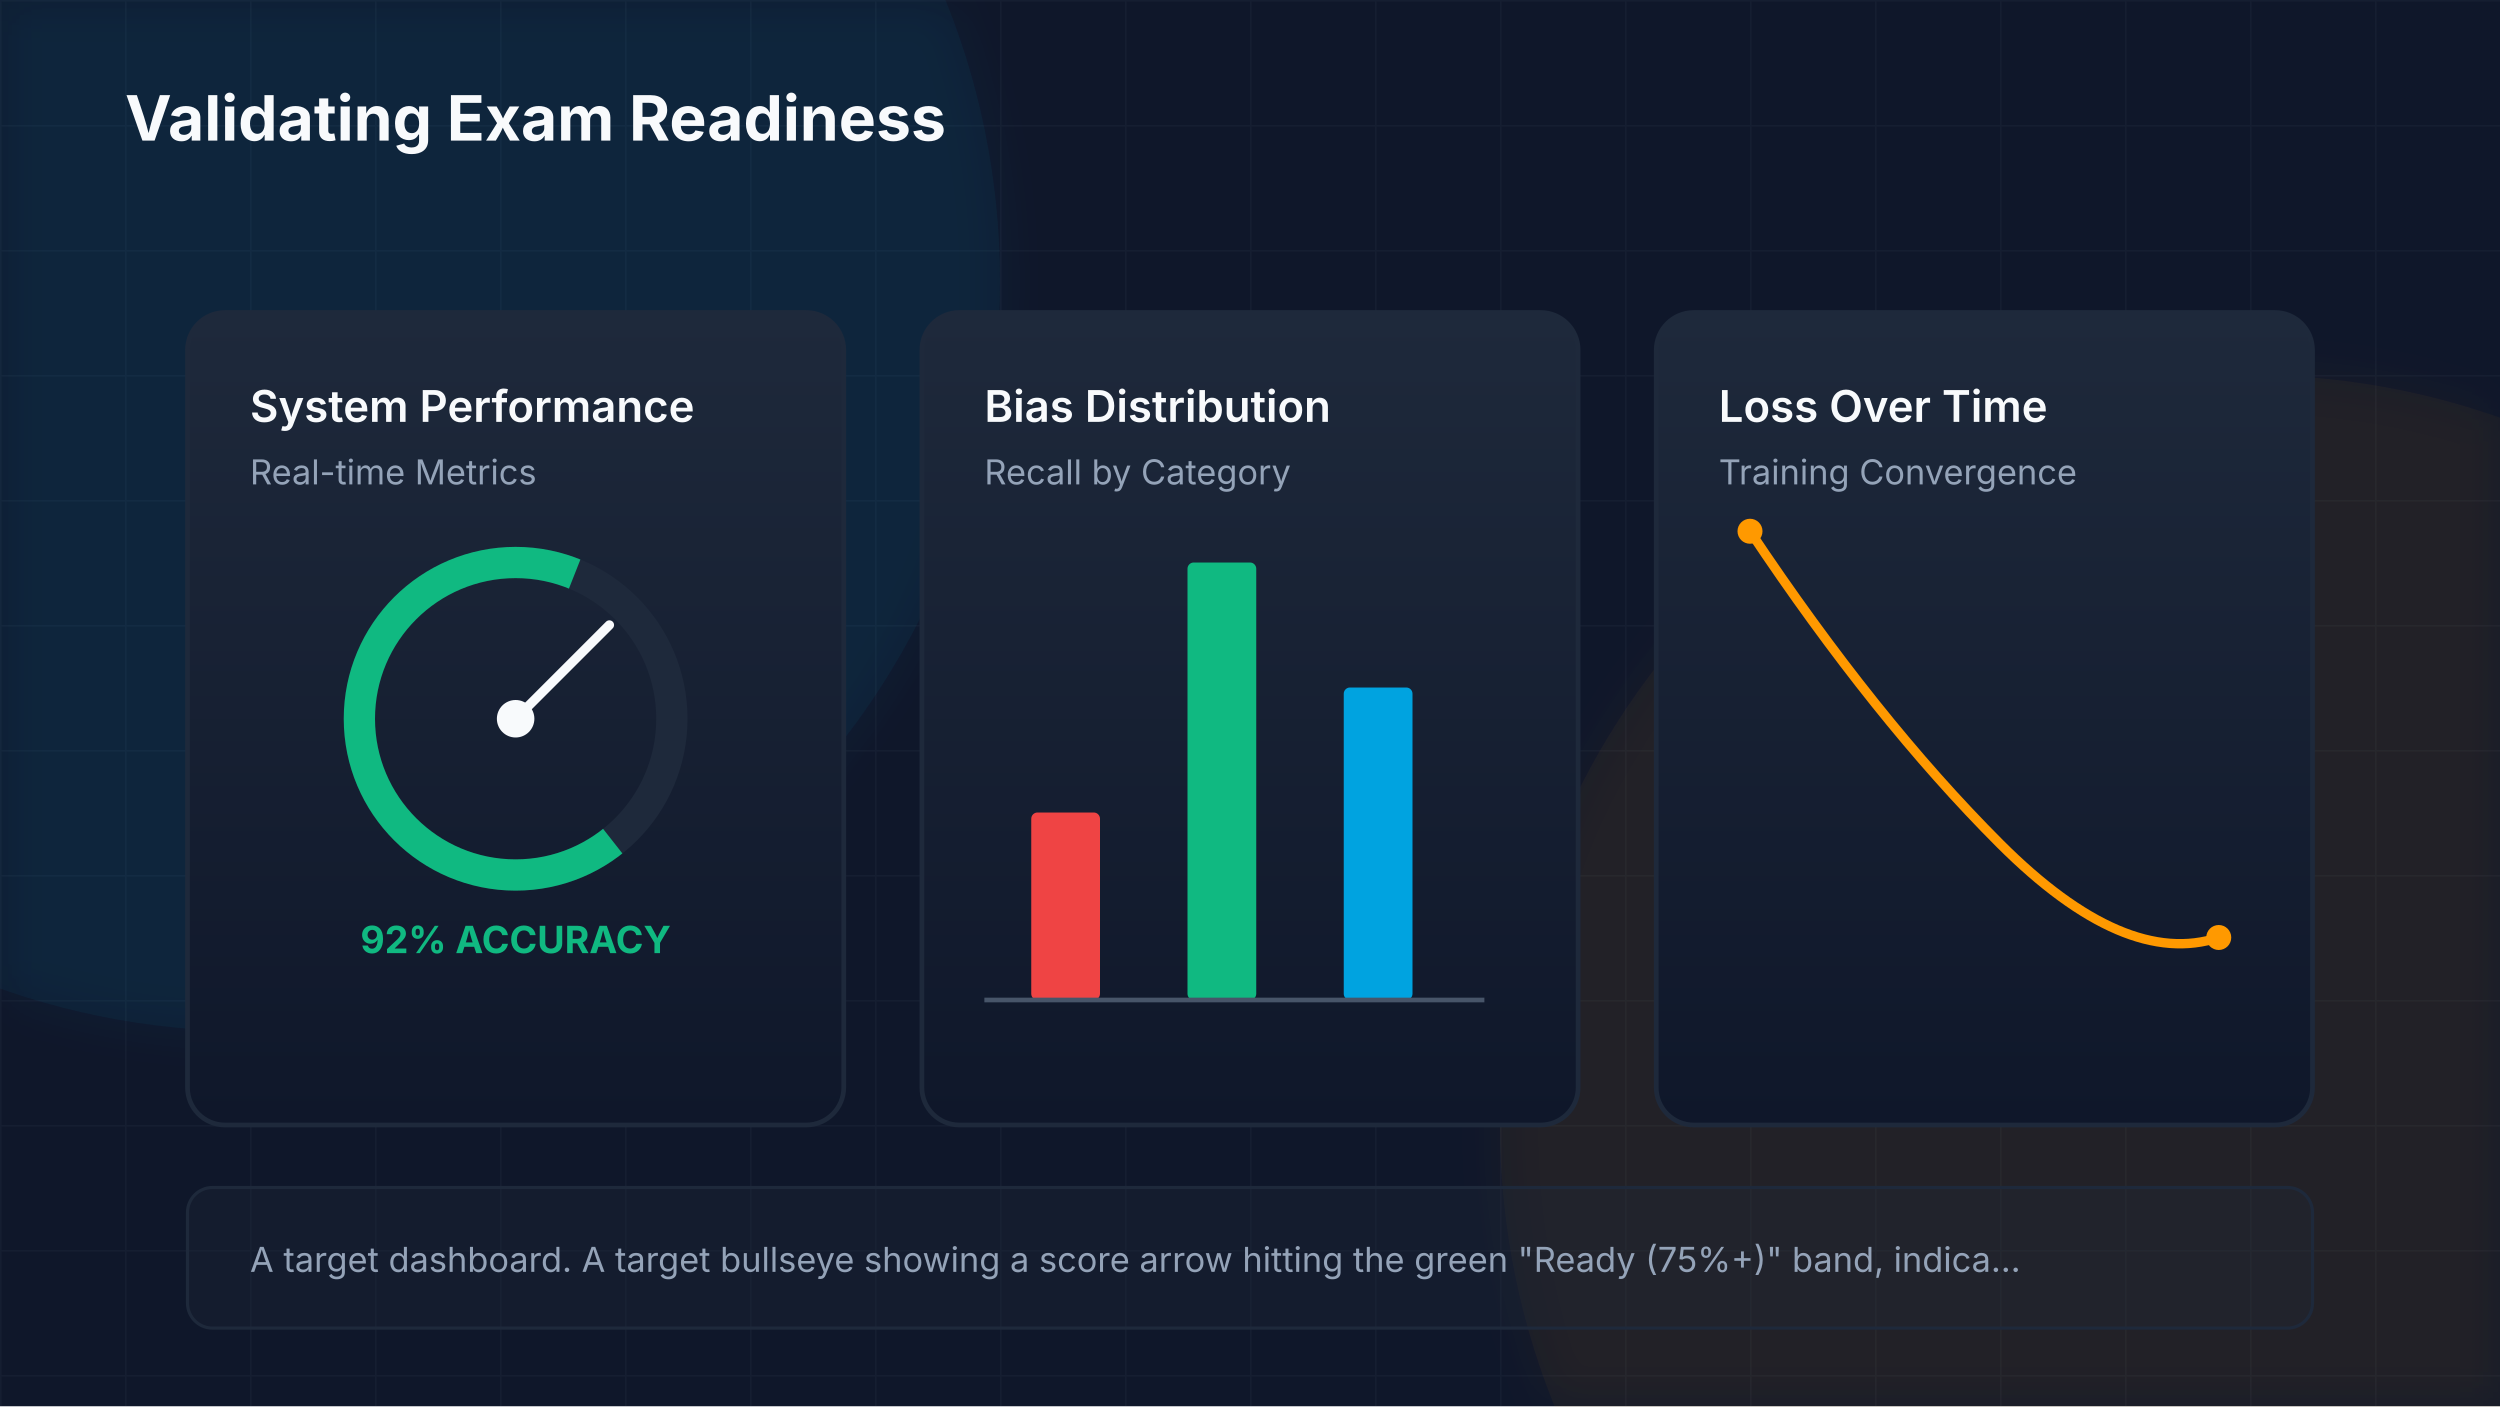
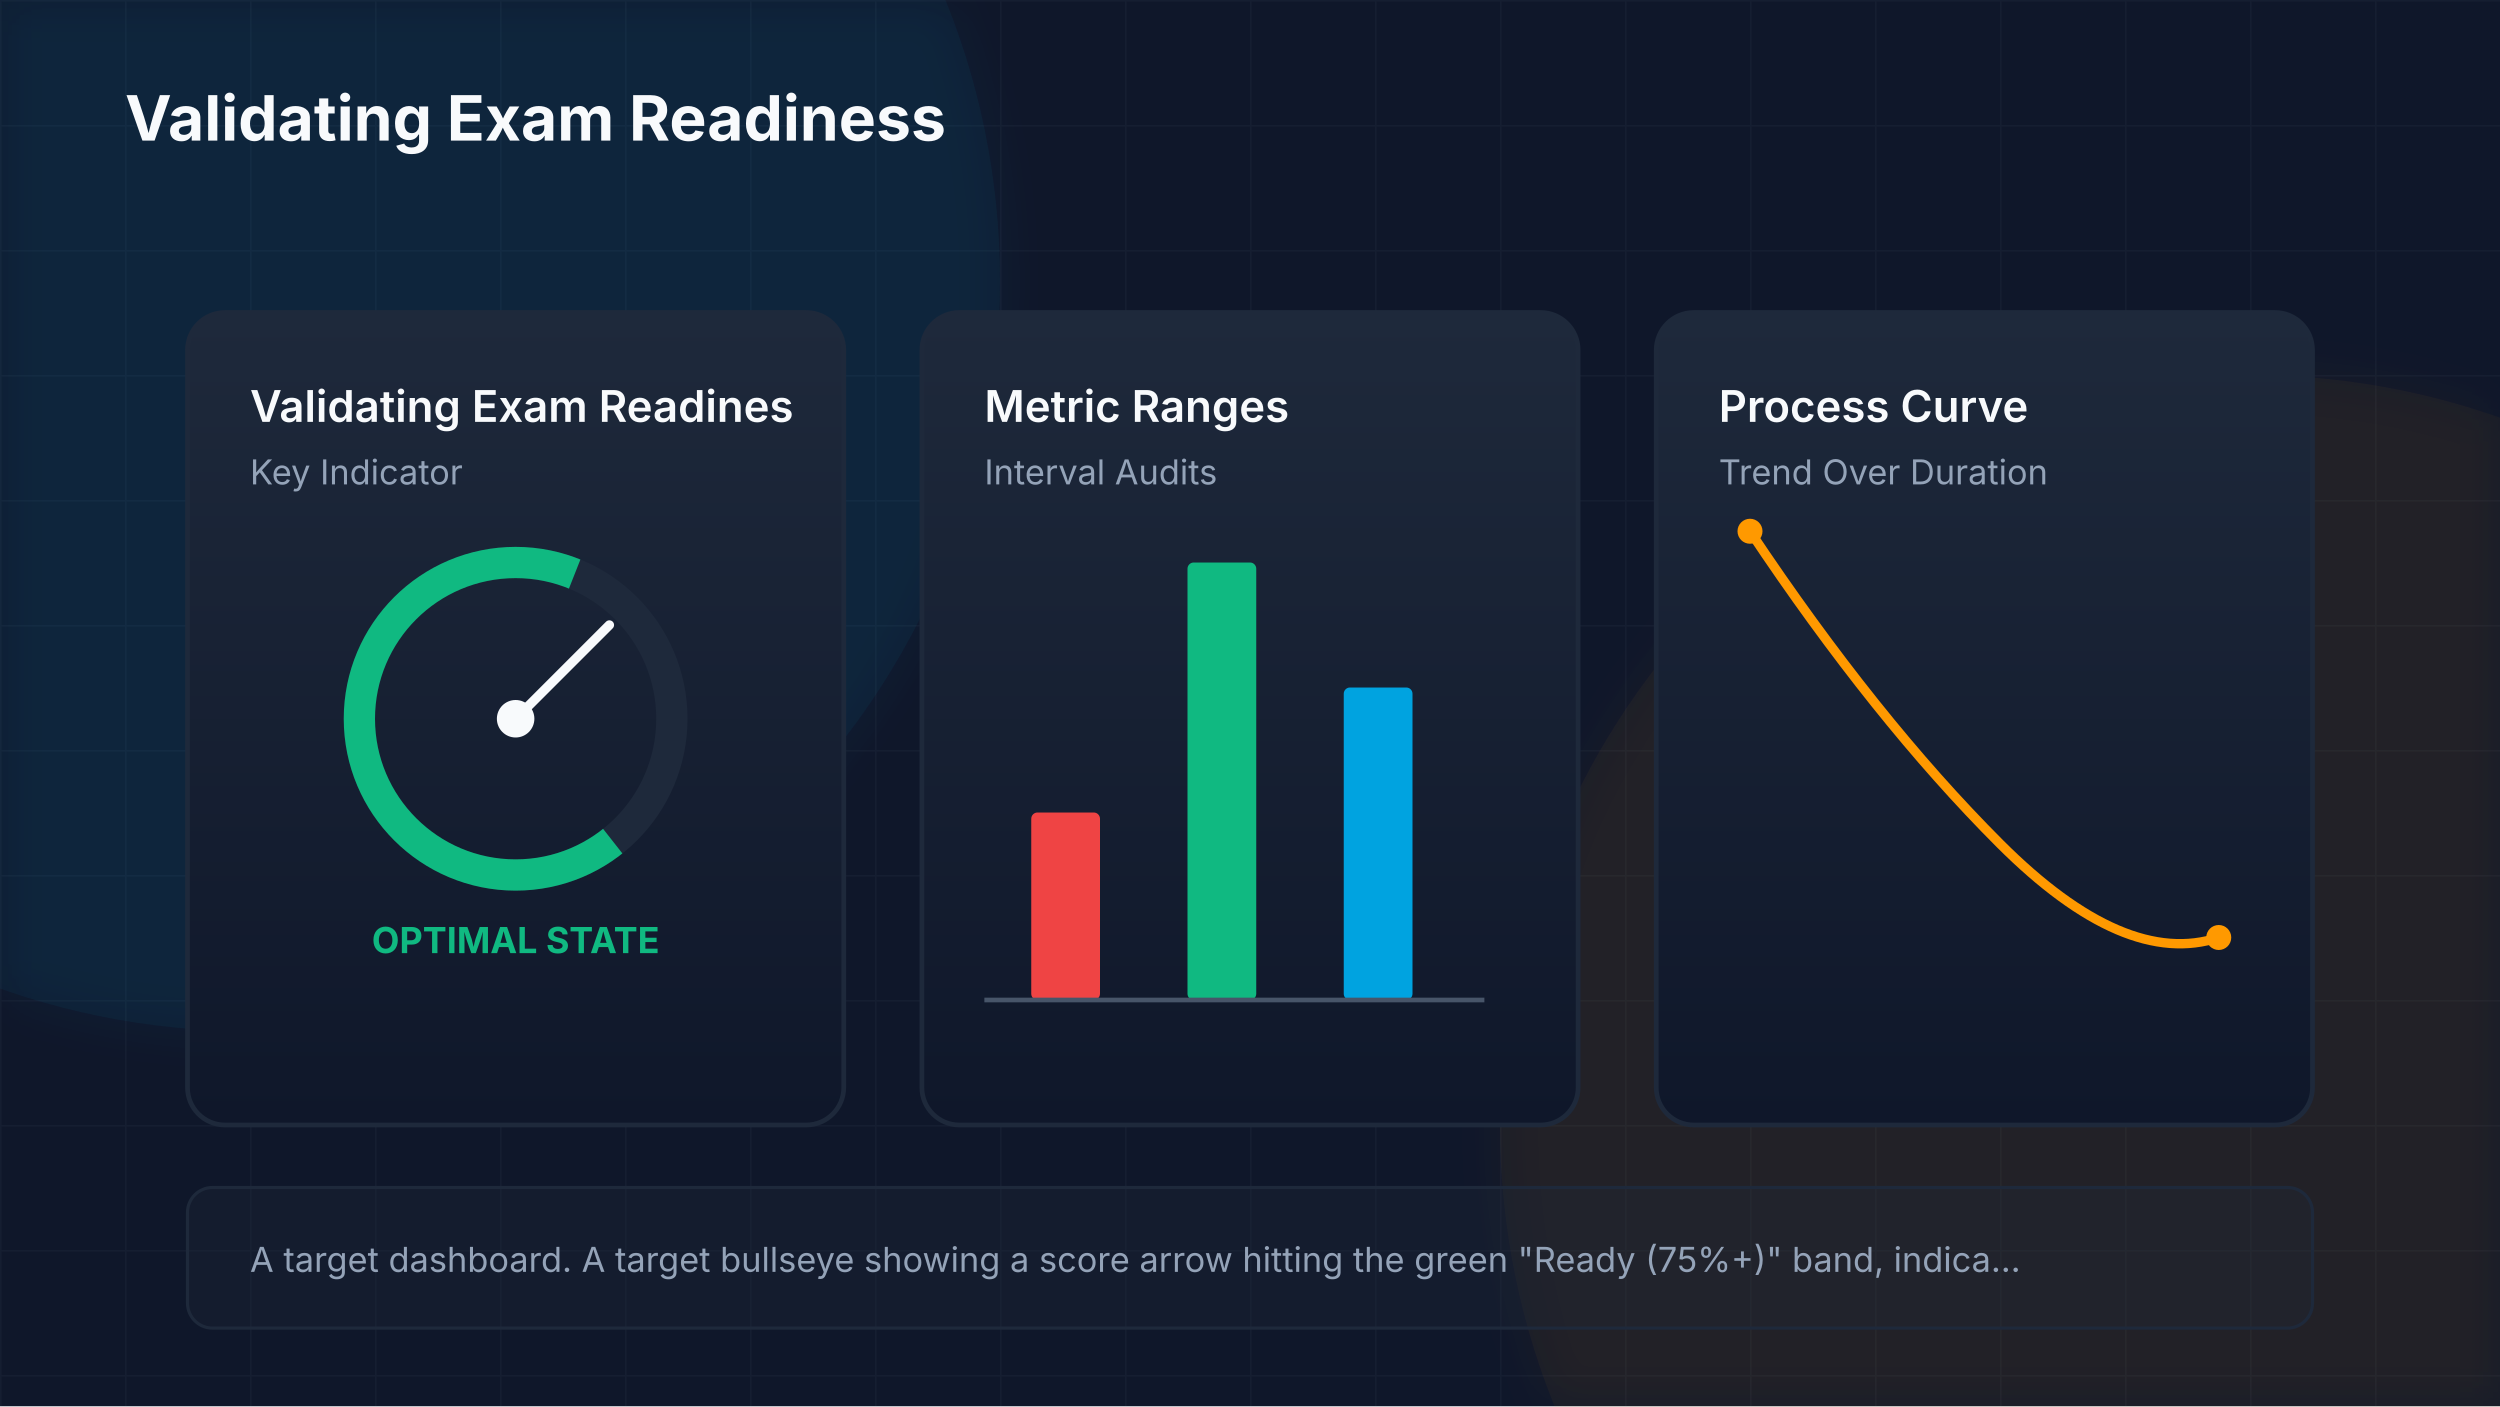
<svg xmlns="http://www.w3.org/2000/svg" viewBox="0 0 800 450" width="100%" height="100%">
  <defs>
    <linearGradient id="aws-orange" x1="0%" y1="0%" x2="100%" y2="100%">
      <stop offset="0%" stop-color="#FF9900" />
      <stop offset="100%" stop-color="#FFC400" />
    </linearGradient>
    <linearGradient id="cloud-blue" x1="0%" y1="0%" x2="100%" y2="100%">
      <stop offset="0%" stop-color="#00A3E0" />
      <stop offset="100%" stop-color="#1D70B8" />
    </linearGradient>
    <linearGradient id="success-green" x1="0%" y1="0%" x2="100%" y2="100%">
      <stop offset="0%" stop-color="#10B981" />
      <stop offset="100%" stop-color="#059669" />
    </linearGradient>
    <linearGradient id="alert-red" x1="0%" y1="0%" x2="100%" y2="100%">
      <stop offset="0%" stop-color="#EF4444" />
      <stop offset="100%" stop-color="#DC2626" />
    </linearGradient>
    <linearGradient id="warning-gold" x1="0%" y1="0%" x2="100%" y2="100%">
      <stop offset="0%" stop-color="#F59E0B" />
      <stop offset="100%" stop-color="#D97706" />
    </linearGradient>
    <linearGradient id="dark-card" x1="0%" y1="0%" x2="0%" y2="100%">
      <stop offset="0%" stop-color="#1E293B" />
      <stop offset="100%" stop-color="#0F172A" />
    </linearGradient>
    <linearGradient id="purple-glow" x1="0%" y1="0%" x2="100%" y2="100%">
      <stop offset="0%" stop-color="#8B5CF6" />
      <stop offset="100%" stop-color="#6D28D9" />
    </linearGradient>
    <filter id="glow-orange" x="-20%" y="-20%" width="140%" height="140%">
      <feGaussianBlur stdDeviation="8" result="blur" />
      <feComposite in="SourceGraphic" in2="blur" operator="over" />
    </filter>
    <filter id="glow-blue" x="-20%" y="-20%" width="140%" height="140%">
      <feGaussianBlur stdDeviation="8" result="blur" />
      <feComposite in="SourceGraphic" in2="blur" operator="over" />
    </filter>
    <pattern id="grid" width="40" height="40" patternUnits="userSpaceOnUse">
      <path d="M 40 0 L 0 0 0 40" fill="none" stroke="rgba(148, 163, 184, 0.05)" stroke-width="1" />
    </pattern>
  </defs>
  <rect width="800" height="450" fill="#0F172A" />
  <rect width="800" height="450" fill="url(#grid)" />
  <circle cx="80.0" cy="90.0" r="240.0" fill="rgba(0, 163, 224, 0.05)" filter="url(#glow-blue)" />
  <circle cx="720.0" cy="360.0" r="240.0" fill="rgba(255, 153, 0, 0.04)" filter="url(#glow-orange)" />
  <text x="40" y="45" font-family="Inter, system-ui, sans-serif" font-size="20" font-weight="700" fill="#F8FAFC">Validating Exam Readiness</text>
  <rect x="60" y="100" width="210" height="260" rx="12" fill="url(#dark-card)" stroke="#1E293B" stroke-width="1.5" />
-   <text x="80" y="135" font-family="Inter, system-ui, sans-serif" font-size="14" font-weight="600" fill="#F8FAFC">System Performance</text>
-   <text x="80" y="155" font-family="Inter, system-ui, sans-serif" font-size="11" fill="#94A3B8">Real-time Metrics</text>
+   <text x="80" y="135" font-family="Inter, system-ui, sans-serif" font-size="14" font-weight="600" fill="#F8FAFC">Validating Exam Readines</text>
+   <text x="80" y="155" font-family="Inter, system-ui, sans-serif" font-size="11" fill="#94A3B8">Key Indicator</text>
  <circle cx="165" cy="230" r="50" fill="none" stroke="#1E293B" stroke-width="10" />
  <circle cx="165" cy="230" r="50" fill="none" stroke="#10B981" stroke-width="10" stroke-dasharray="210 314" stroke-dashoffset="-45" />
  <line x1="165" y1="230" x2="195" y2="200" stroke="#F8FAFC" stroke-width="3" stroke-linecap="round" />
  <circle cx="165" cy="230" r="6" fill="#F8FAFC" />
-   <text x="165" y="305" font-family="Inter" font-size="12" font-weight="700" fill="#10B981" text-anchor="middle">92% ACCURACY</text>
+   <text x="165" y="305" font-family="Inter" font-size="11.5" font-weight="700" fill="#10B981" text-anchor="middle">OPTIMAL STATE</text>
  <rect x="295" y="100" width="210" height="260" rx="12" fill="url(#dark-card)" stroke="#1E293B" stroke-width="1.5" />
-   <text x="315" y="135" font-family="Inter, system-ui, sans-serif" font-size="14" font-weight="600" fill="#F8FAFC">Bias Distribution</text>
-   <text x="315" y="155" font-family="Inter, system-ui, sans-serif" font-size="11" fill="#94A3B8">Recall by Category</text>
+   <text x="315" y="135" font-family="Inter, system-ui, sans-serif" font-size="14" font-weight="600" fill="#F8FAFC">Metric Ranges</text>
+   <text x="315" y="155" font-family="Inter, system-ui, sans-serif" font-size="11" fill="#94A3B8">Interval Audits</text>
  <rect x="330" y="260" width="22" height="60" rx="2" fill="#EF4444" />
  <rect x="380" y="180" width="22" height="140" rx="2" fill="#10B981" />
  <rect x="430" y="220" width="22" height="100" rx="2" fill="#00A3E0" />
  <line x1="315" y1="320" x2="475" y2="320" stroke="#475569" stroke-width="1.5" />
  <rect x="530" y="100" width="210" height="260" rx="12" fill="url(#dark-card)" stroke="#1E293B" stroke-width="1.5" />
-   <text x="550" y="135" font-family="Inter, system-ui, sans-serif" font-size="14" font-weight="600" fill="#F8FAFC">Loss Over Time</text>
-   <text x="550" y="155" font-family="Inter, system-ui, sans-serif" font-size="11" fill="#94A3B8">Training Convergence</text>
+   <text x="550" y="135" font-family="Inter, system-ui, sans-serif" font-size="14" font-weight="600" fill="#F8FAFC">Process Curve</text>
+   <text x="550" y="155" font-family="Inter, system-ui, sans-serif" font-size="11" fill="#94A3B8">Trend Over Duration</text>
  <path d="M 560,170 Q 600,230 640,270 T 710,300" fill="none" stroke="#FF9900" stroke-width="3" />
  <circle cx="560" cy="170" r="4" fill="#FF9900" />
  <circle cx="710" cy="300" r="4" fill="#FF9900" />
  <rect x="60" y="380" width="680" height="45" rx="8" fill="rgba(30,41,59,0.3)" stroke="#1E293B" stroke-width="1" />
  <text x="80" y="407" font-family="Inter" font-size="11" fill="#94A3B8">A target dashboard. A target bullseye showing a score arrow hitting the green "Ready (75%+)" band, indica...</text>
</svg>
